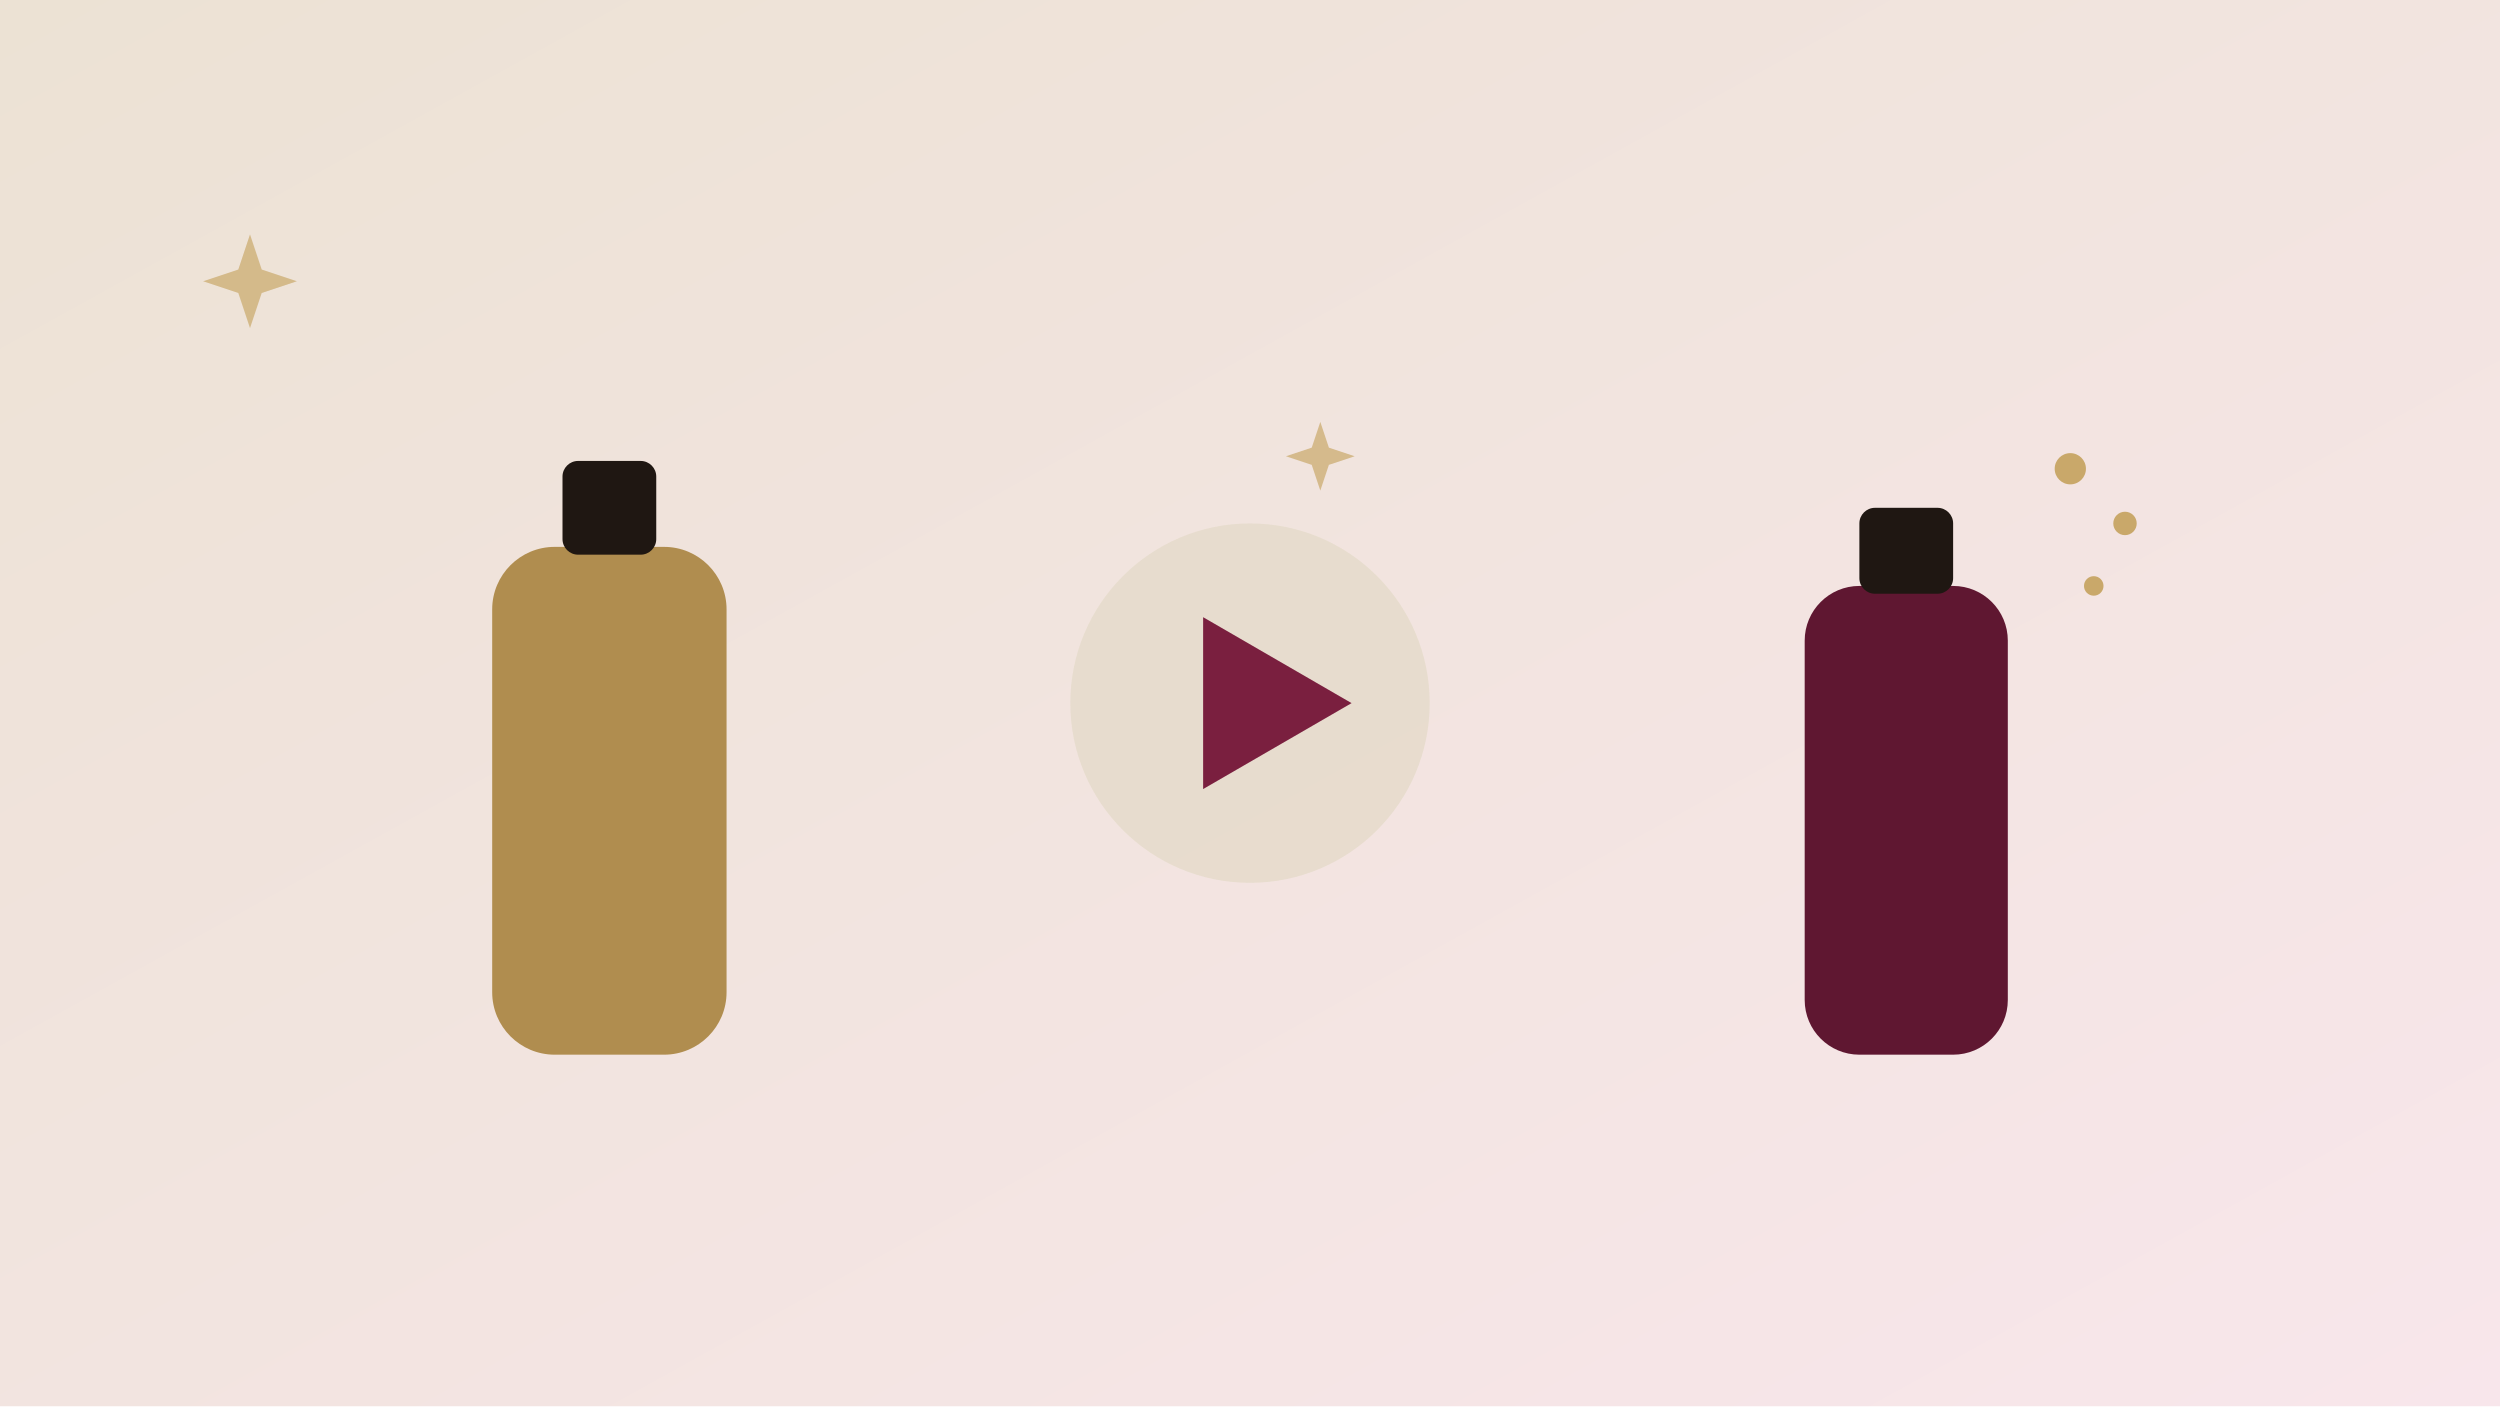
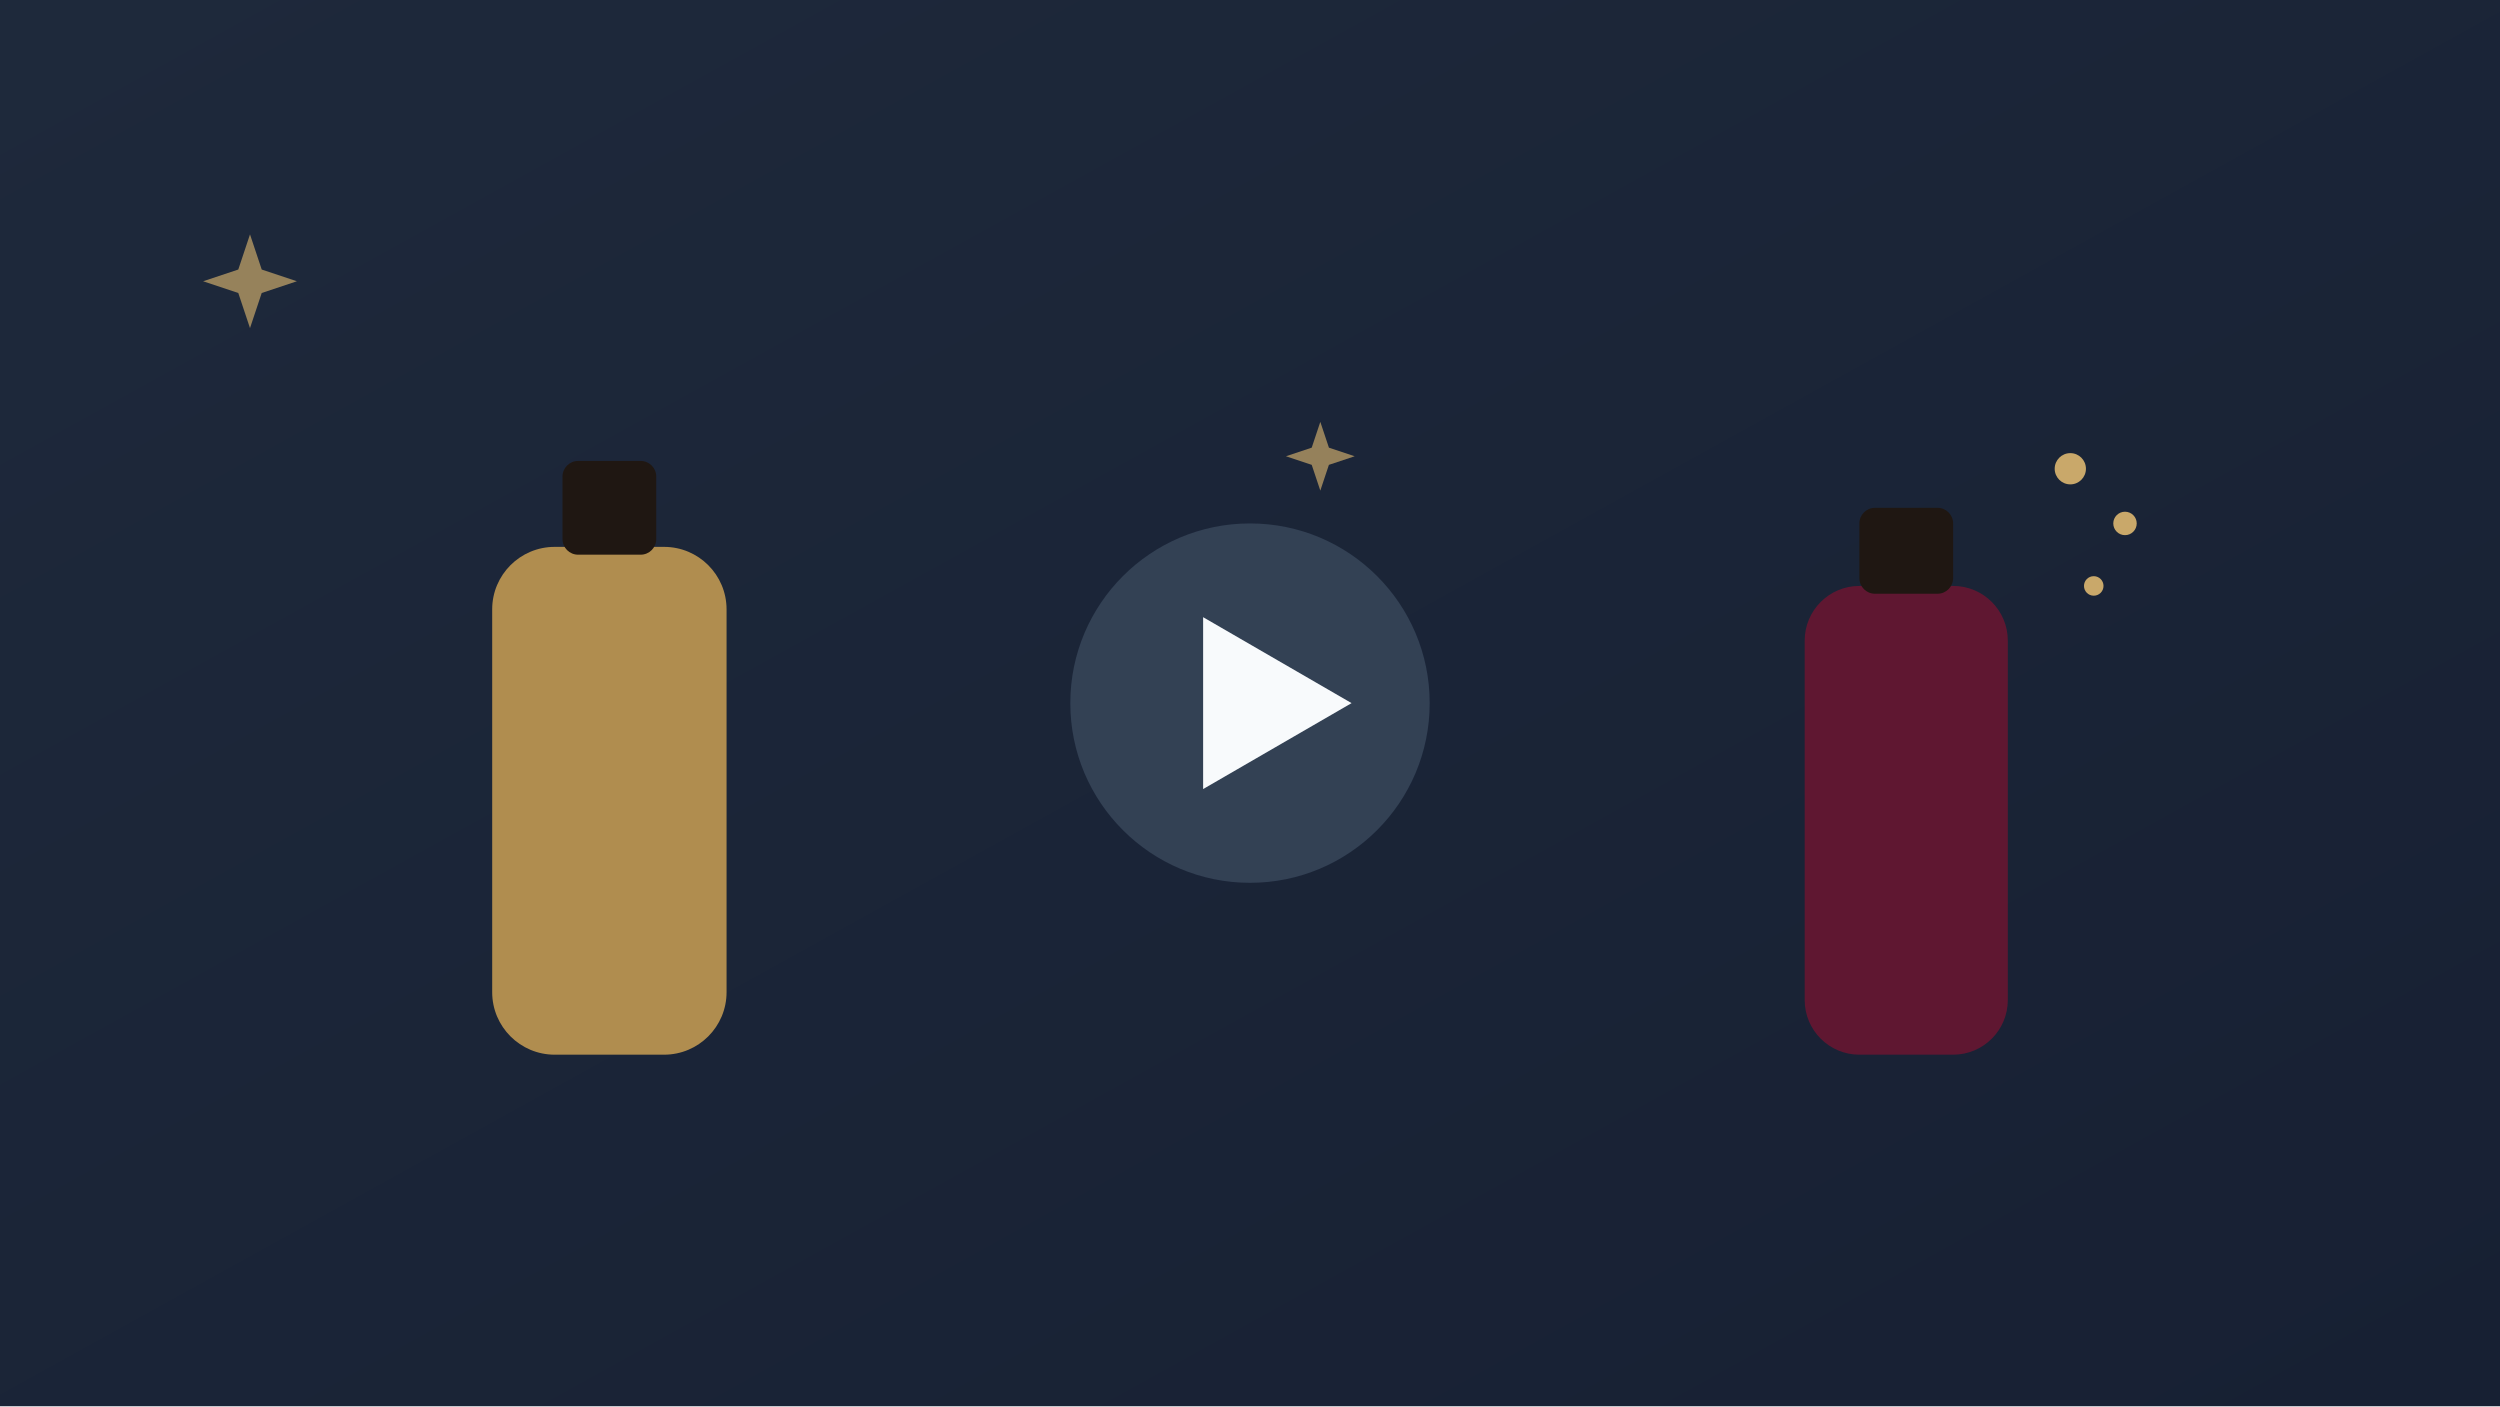
<svg xmlns="http://www.w3.org/2000/svg" viewBox="0 0 640 360" fill="none" role="img">
  <defs>
    <linearGradient id="bgv" x1="0" y1="0" x2="1" y2="1">
-       <stop offset="0" stop-color="#ece2d4" />
-       <stop offset="1" stop-color="#f8e6eb" />
+       <stop offset="0" stop-color="#1e293b" />
+       <stop offset="1" stop-color="#172033" />
    </linearGradient>
  </defs>
  <rect width="640" height="360" fill="url(#bgv)" />
  <g>
    <rect x="126" y="140" width="60" height="130" rx="16" fill="#b08d4f" />
    <rect x="144" y="118" width="24" height="24" rx="4" fill="#1f1712" />
    <rect x="462" y="150" width="52" height="120" rx="14" fill="#5f1731" />
    <rect x="476" y="130" width="24" height="22" rx="4" fill="#1f1712" />
    <circle cx="530" cy="120" r="4" fill="#c9a86a" />
    <circle cx="544" cy="134" r="3" fill="#c9a86a" />
    <circle cx="536" cy="150" r="2.5" fill="#c9a86a" />
  </g>
-   <circle cx="320" cy="180" r="46" fill="#e7dccd" opacity="0.96" />
-   <path d="M308 158v44l38-22-38-22z" fill="#7a1f3f" />
+   <circle cx="320" cy="180" r="46" fill="#334155" opacity="0.98" />
+   <path d="M308 158v44l38-22-38-22z" fill="#f8fafc" />
  <g fill="#c9a86a" opacity="0.7">
    <path d="M64 60l3 9 9 3-9 3-3 9-3-9-9-3 9-3z" />
    <path d="M338 108l2.2 6.6 6.6 2.2-6.6 2.2-2.2 6.6-2.2-6.6-6.6-2.2 6.6-2.2z" />
    <path d="M312 424l1.8 5.4 5.4 1.8-5.4 1.8-1.8 5.4-1.8-5.4-5.4-1.8 5.4-1.8z" />
  </g>
</svg>
